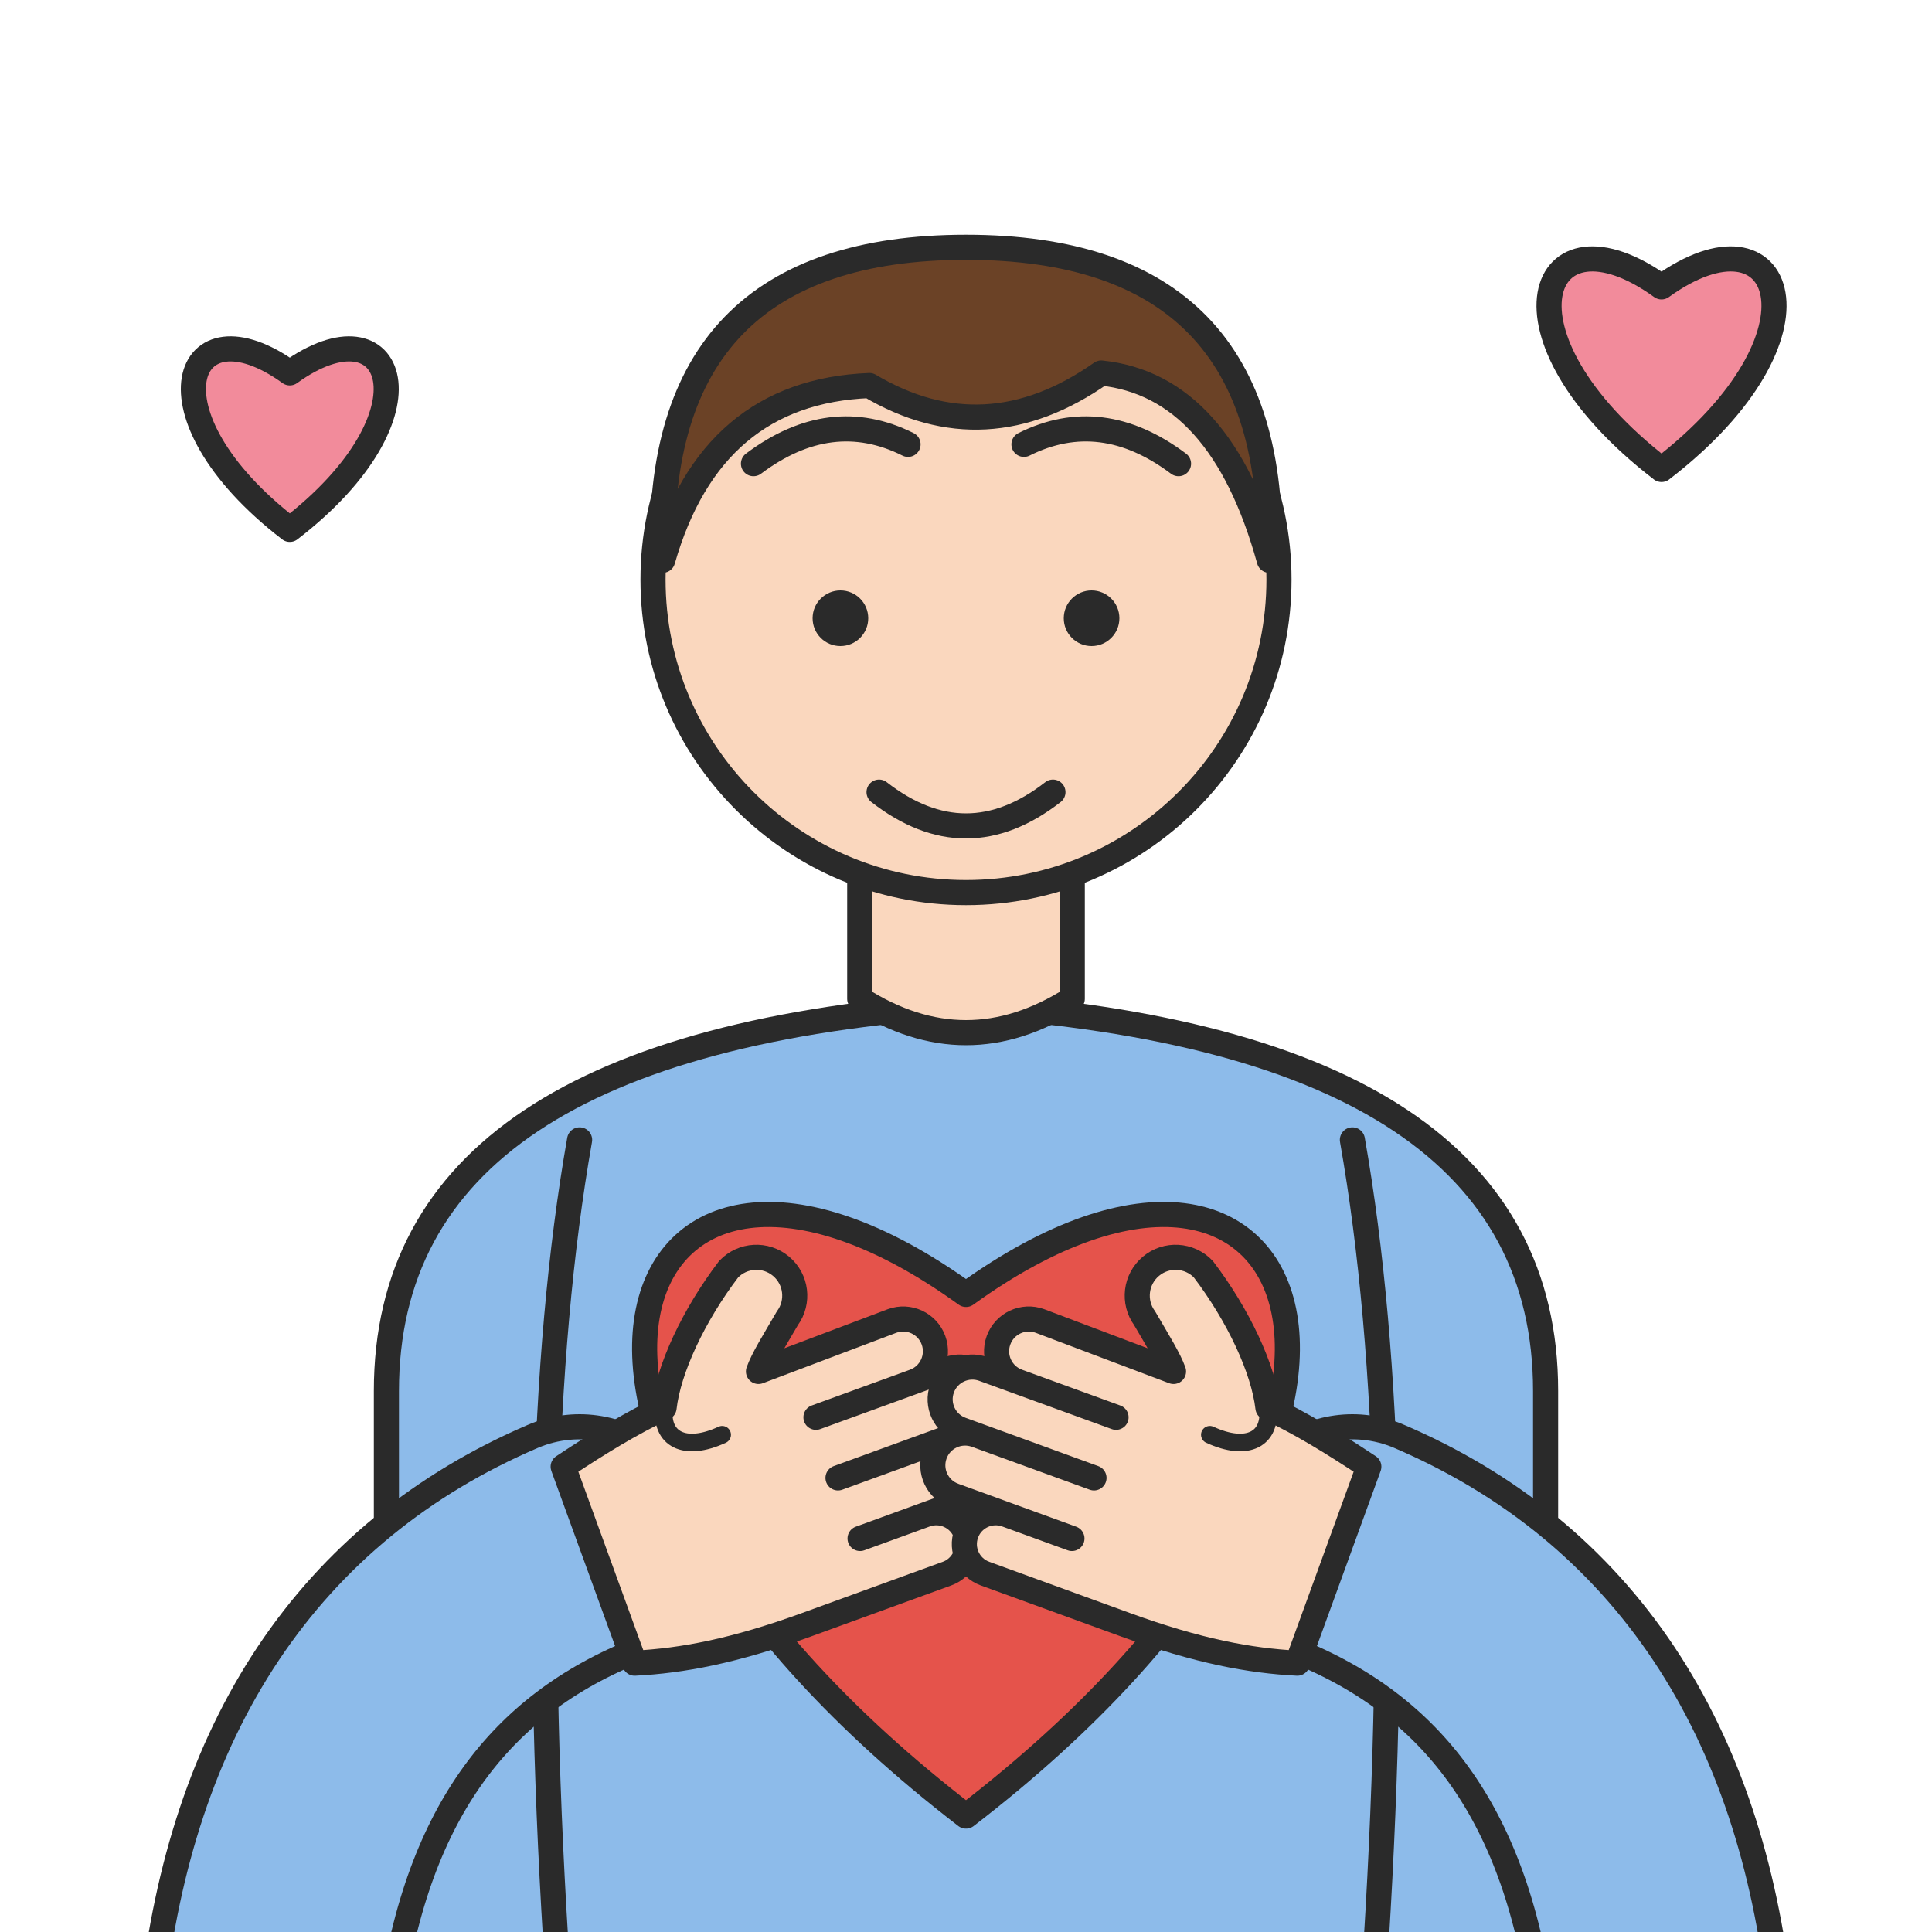
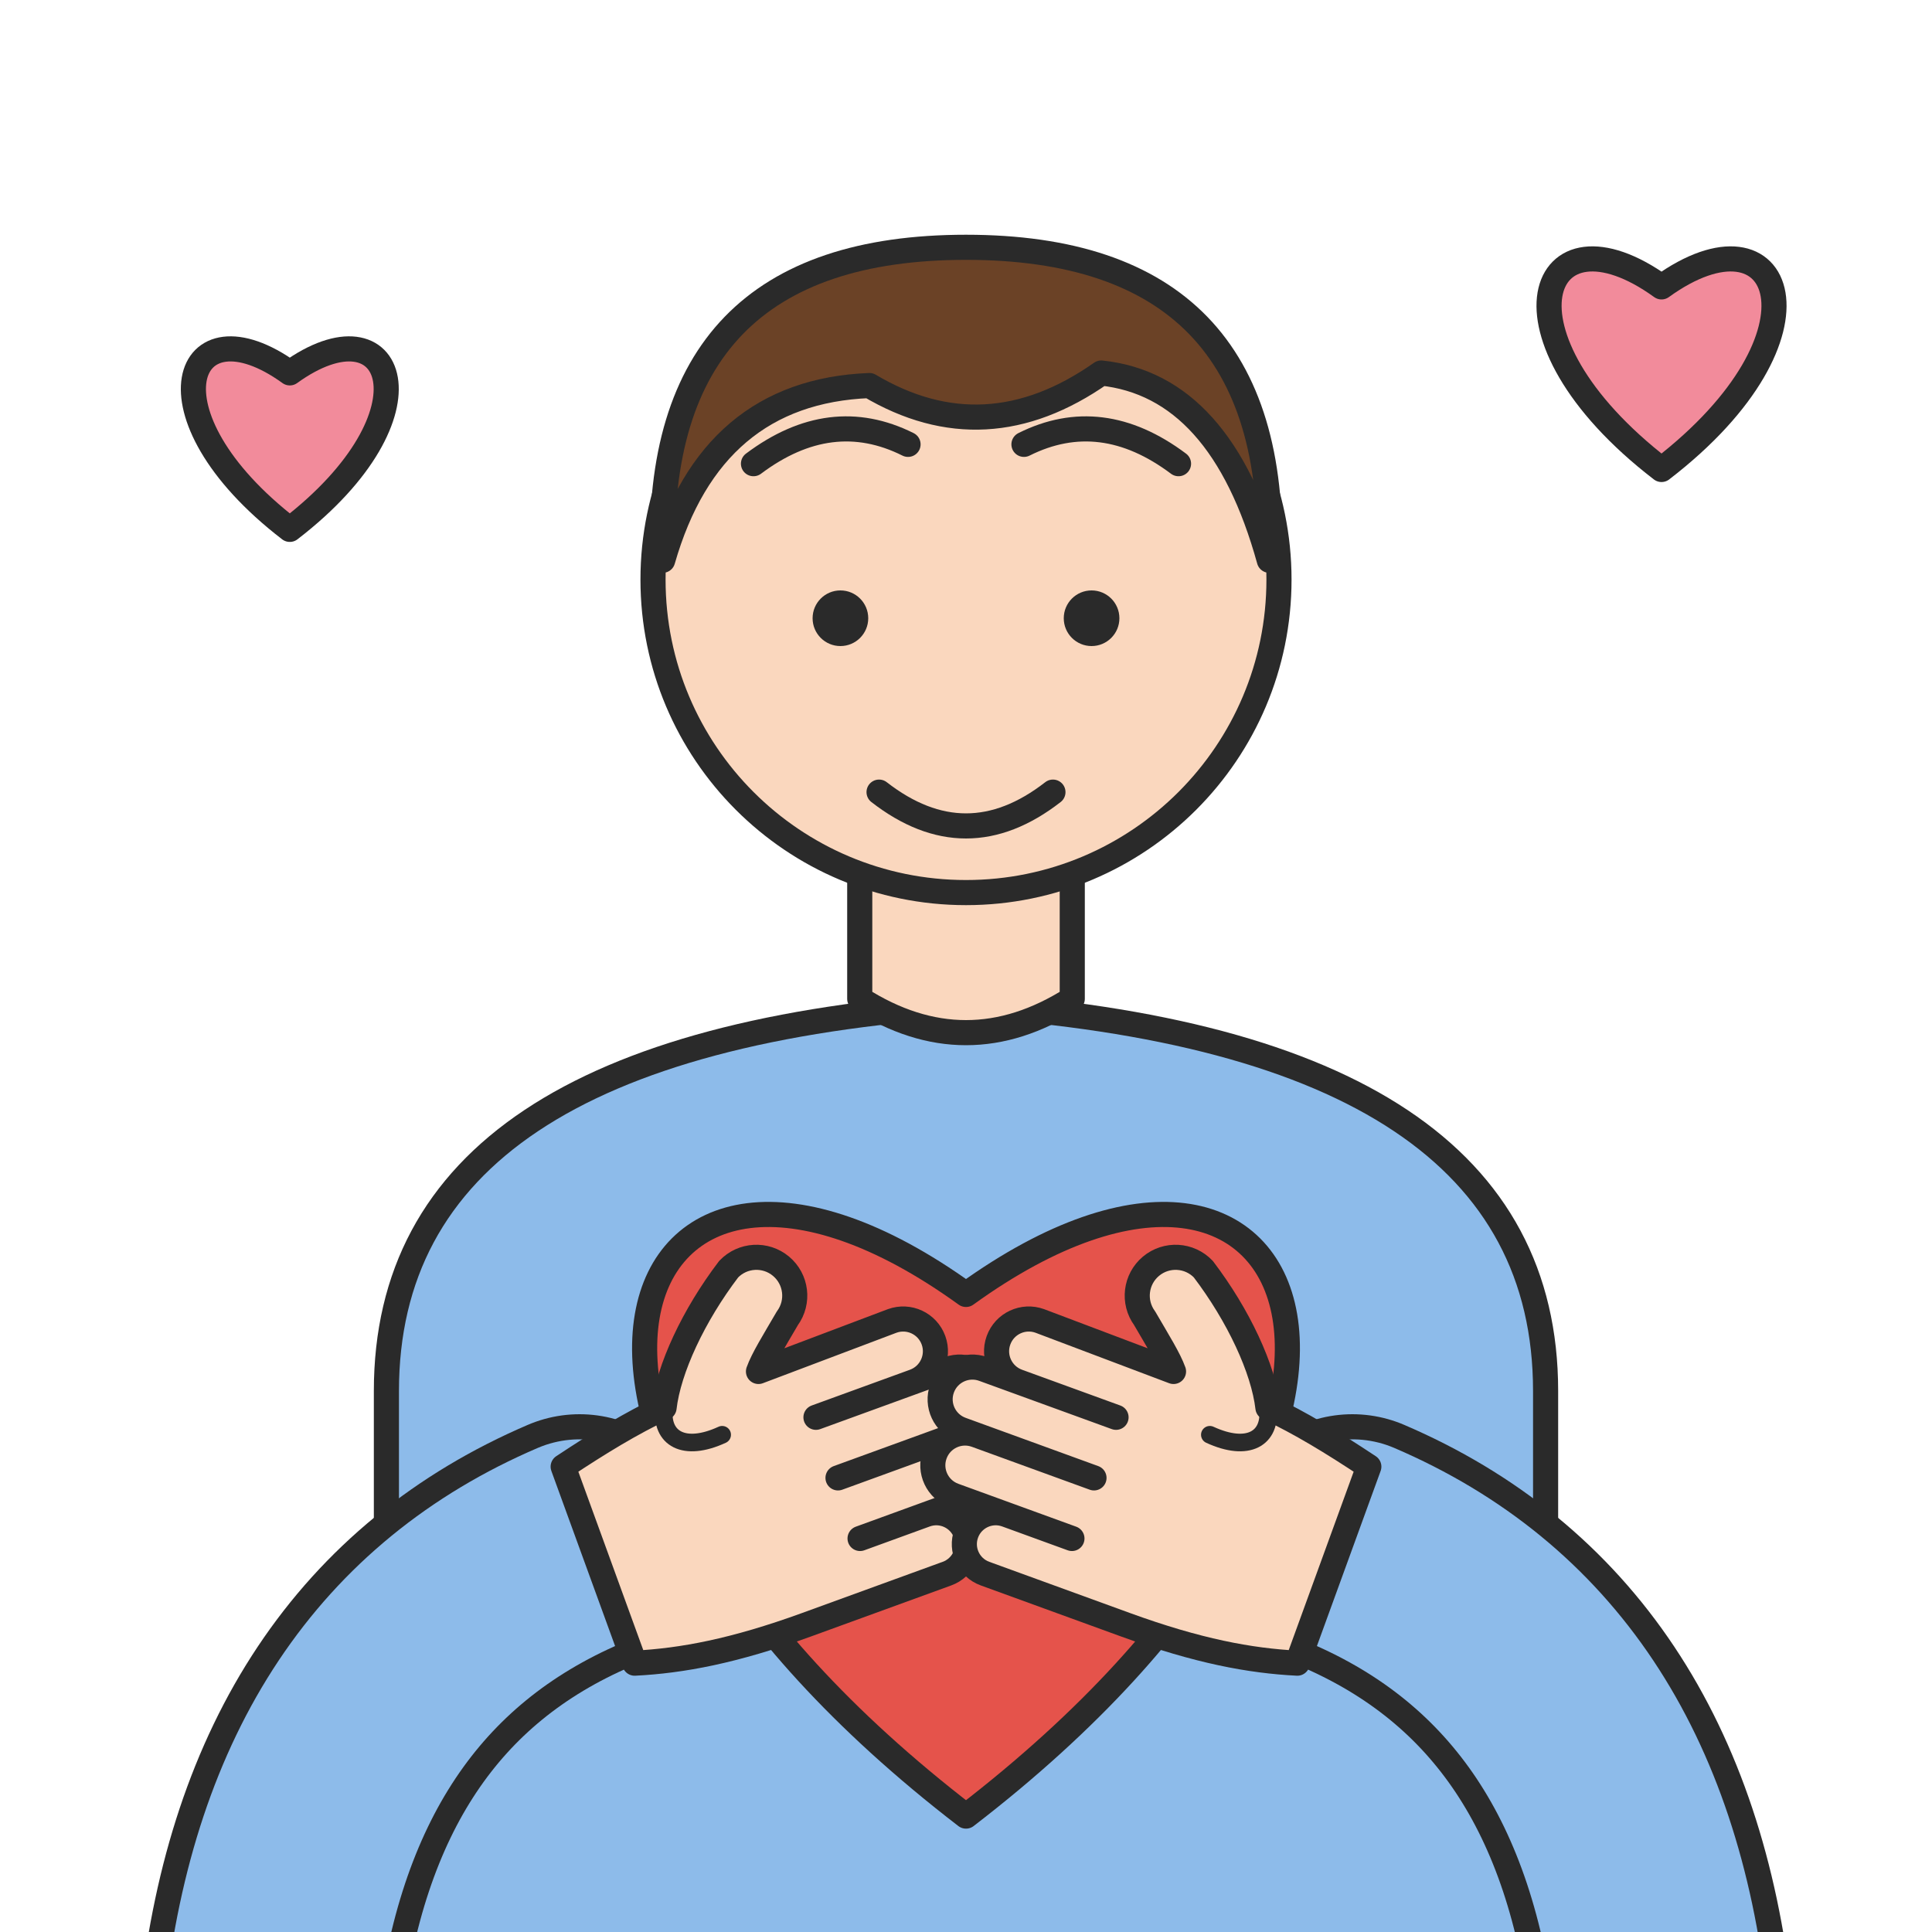
<svg xmlns="http://www.w3.org/2000/svg" viewBox="0 0 100 100" width="512" height="512" stroke-linecap="round" stroke-linejoin="round" role="img" aria-label="láska">
  <path d="M20 104 V72 Q20 54 50 52 Q80 54 80 72 V104 Z" fill="#8DBBEA" stroke="#2A2A2A" stroke-width="1.3" />
-   <path d="M30 59 Q27 76 29 104 M70 59 Q73 76 71 104" fill="none" stroke="#2A2A2A" stroke-width="1.3" />
  <path d="M44.5 42.2 V51.7 Q50 55.2 55.5 51.7 V42.2" fill="#FAD7BE" stroke="#2A2A2A" stroke-width="1.3" />
  <circle cx="50" cy="30" r="16.2" fill="#FAD7BE" stroke="#2A2A2A" stroke-width="1.3" />
  <path d="M34.3 29 Q33.8 12.8 50 12.8 Q66.2 12.8 65.7 29 Q63.2 19.956 57 19.308 Q51 23.52 45 19.956 Q36.8 20.28 34.3 29 Z" fill="#6B4226" stroke="#2A2A2A" stroke-width="1.3" />
  <path d="M39 24 Q43 21 47 23" fill="none" stroke="#2A2A2A" stroke-width="1.3" />
  <path d="M53 23 Q57 21 61 24" fill="none" stroke="#2A2A2A" stroke-width="1.3" />
  <circle cx="43.5" cy="32.0" r="1.44" fill="#2A2A2A" stroke="#2A2A2A" stroke-width="0" />
  <circle cx="56.5" cy="32.0" r="1.44" fill="#2A2A2A" stroke="#2A2A2A" stroke-width="0" />
  <path d="M45.5 41 Q50 44.5 54.5 41" fill="none" stroke="#2A2A2A" stroke-width="1.3" />
  <path d="M50 94.0 C24.0 74.0 32.0 54.0 50 67.0 C68.0 54.0 76.0 74.0 50 94.0 Z" fill="#E5534B" stroke="#2A2A2A" stroke-width="1.3" />
  <path d="M14 104 Q16 86 30 80" fill="none" stroke="#2A2A2A" stroke-width="13.6" />
  <path d="M14 104 Q16 86 30 80" fill="none" stroke="#8DBBEA" stroke-width="11" />
  <path d="M86 104 Q84 86 70 80" fill="none" stroke="#2A2A2A" stroke-width="13.6" />
  <path d="M86 104 Q84 86 70 80" fill="none" stroke="#8DBBEA" stroke-width="11" />
  <g transform="translate(31 81) rotate(70) scale(0.902 0.902)">
    <path d="M-6 0 C-6.6 -2.5 -7 -4.5 -7.2 -6.6 C-9.2 -7.6 -11.6 -10 -13.4 -12.8 A2.2 2.2 0 0 1 -9.6 -15 C-8.6 -13.8 -7.9 -12.9 -7.3 -12.4 L-7.4 -20.6 A1.85 1.85 0 0 1 -3.7 -20.6 L-3.7 -14.6 L-3.7 -22.7 A1.85 1.85 0 0 1 0 -22.7 L0 -14.6 L0 -21.8 A1.85 1.85 0 0 1 3.7 -21.8 L3.7 -14.6 L3.7 -18.6 A1.8 1.8 0 0 1 7.3 -18.6 L7.3 -10 C7.3 -5.6 6.8 -2.6 6 0 Z" fill="#FAD7BE" stroke="#2A2A2A" stroke-width="1.44" />
    <path d="M-7.2 -6.6 C-5.6 -5.8 -4.4 -6.8 -4.6 -9.2" fill="none" stroke="#2A2A2A" stroke-width="1.01" />
  </g>
  <g transform="translate(69 81) rotate(-70) scale(-0.902 0.902)">
    <path d="M-6 0 C-6.6 -2.5 -7 -4.5 -7.2 -6.6 C-9.2 -7.6 -11.6 -10 -13.4 -12.8 A2.2 2.2 0 0 1 -9.6 -15 C-8.6 -13.8 -7.9 -12.9 -7.3 -12.4 L-7.4 -20.6 A1.85 1.85 0 0 1 -3.7 -20.6 L-3.7 -14.6 L-3.7 -22.7 A1.85 1.85 0 0 1 0 -22.7 L0 -14.6 L0 -21.8 A1.85 1.85 0 0 1 3.7 -21.8 L3.7 -14.6 L3.7 -18.6 A1.8 1.8 0 0 1 7.3 -18.6 L7.3 -10 C7.3 -5.6 6.8 -2.6 6 0 Z" fill="#FAD7BE" stroke="#2A2A2A" stroke-width="1.44" />
    <path d="M-7.2 -6.6 C-5.6 -5.8 -4.4 -6.8 -4.6 -9.2" fill="none" stroke="#2A2A2A" stroke-width="1.01" />
  </g>
  <path d="M15 27.4 C7.2 21.4 9.6 15.4 15 19.3 C20.4 15.4 22.8 21.4 15 27.4 Z" fill="#F28B9B" stroke="#2A2A2A" stroke-width="1.3" />
  <path d="M86 24.3 C76.9 17.3 79.7 10.3 86 14.85 C92.3 10.3 95.1 17.3 86 24.3 Z" fill="#F28B9B" stroke="#2A2A2A" stroke-width="1.3" />
</svg>
